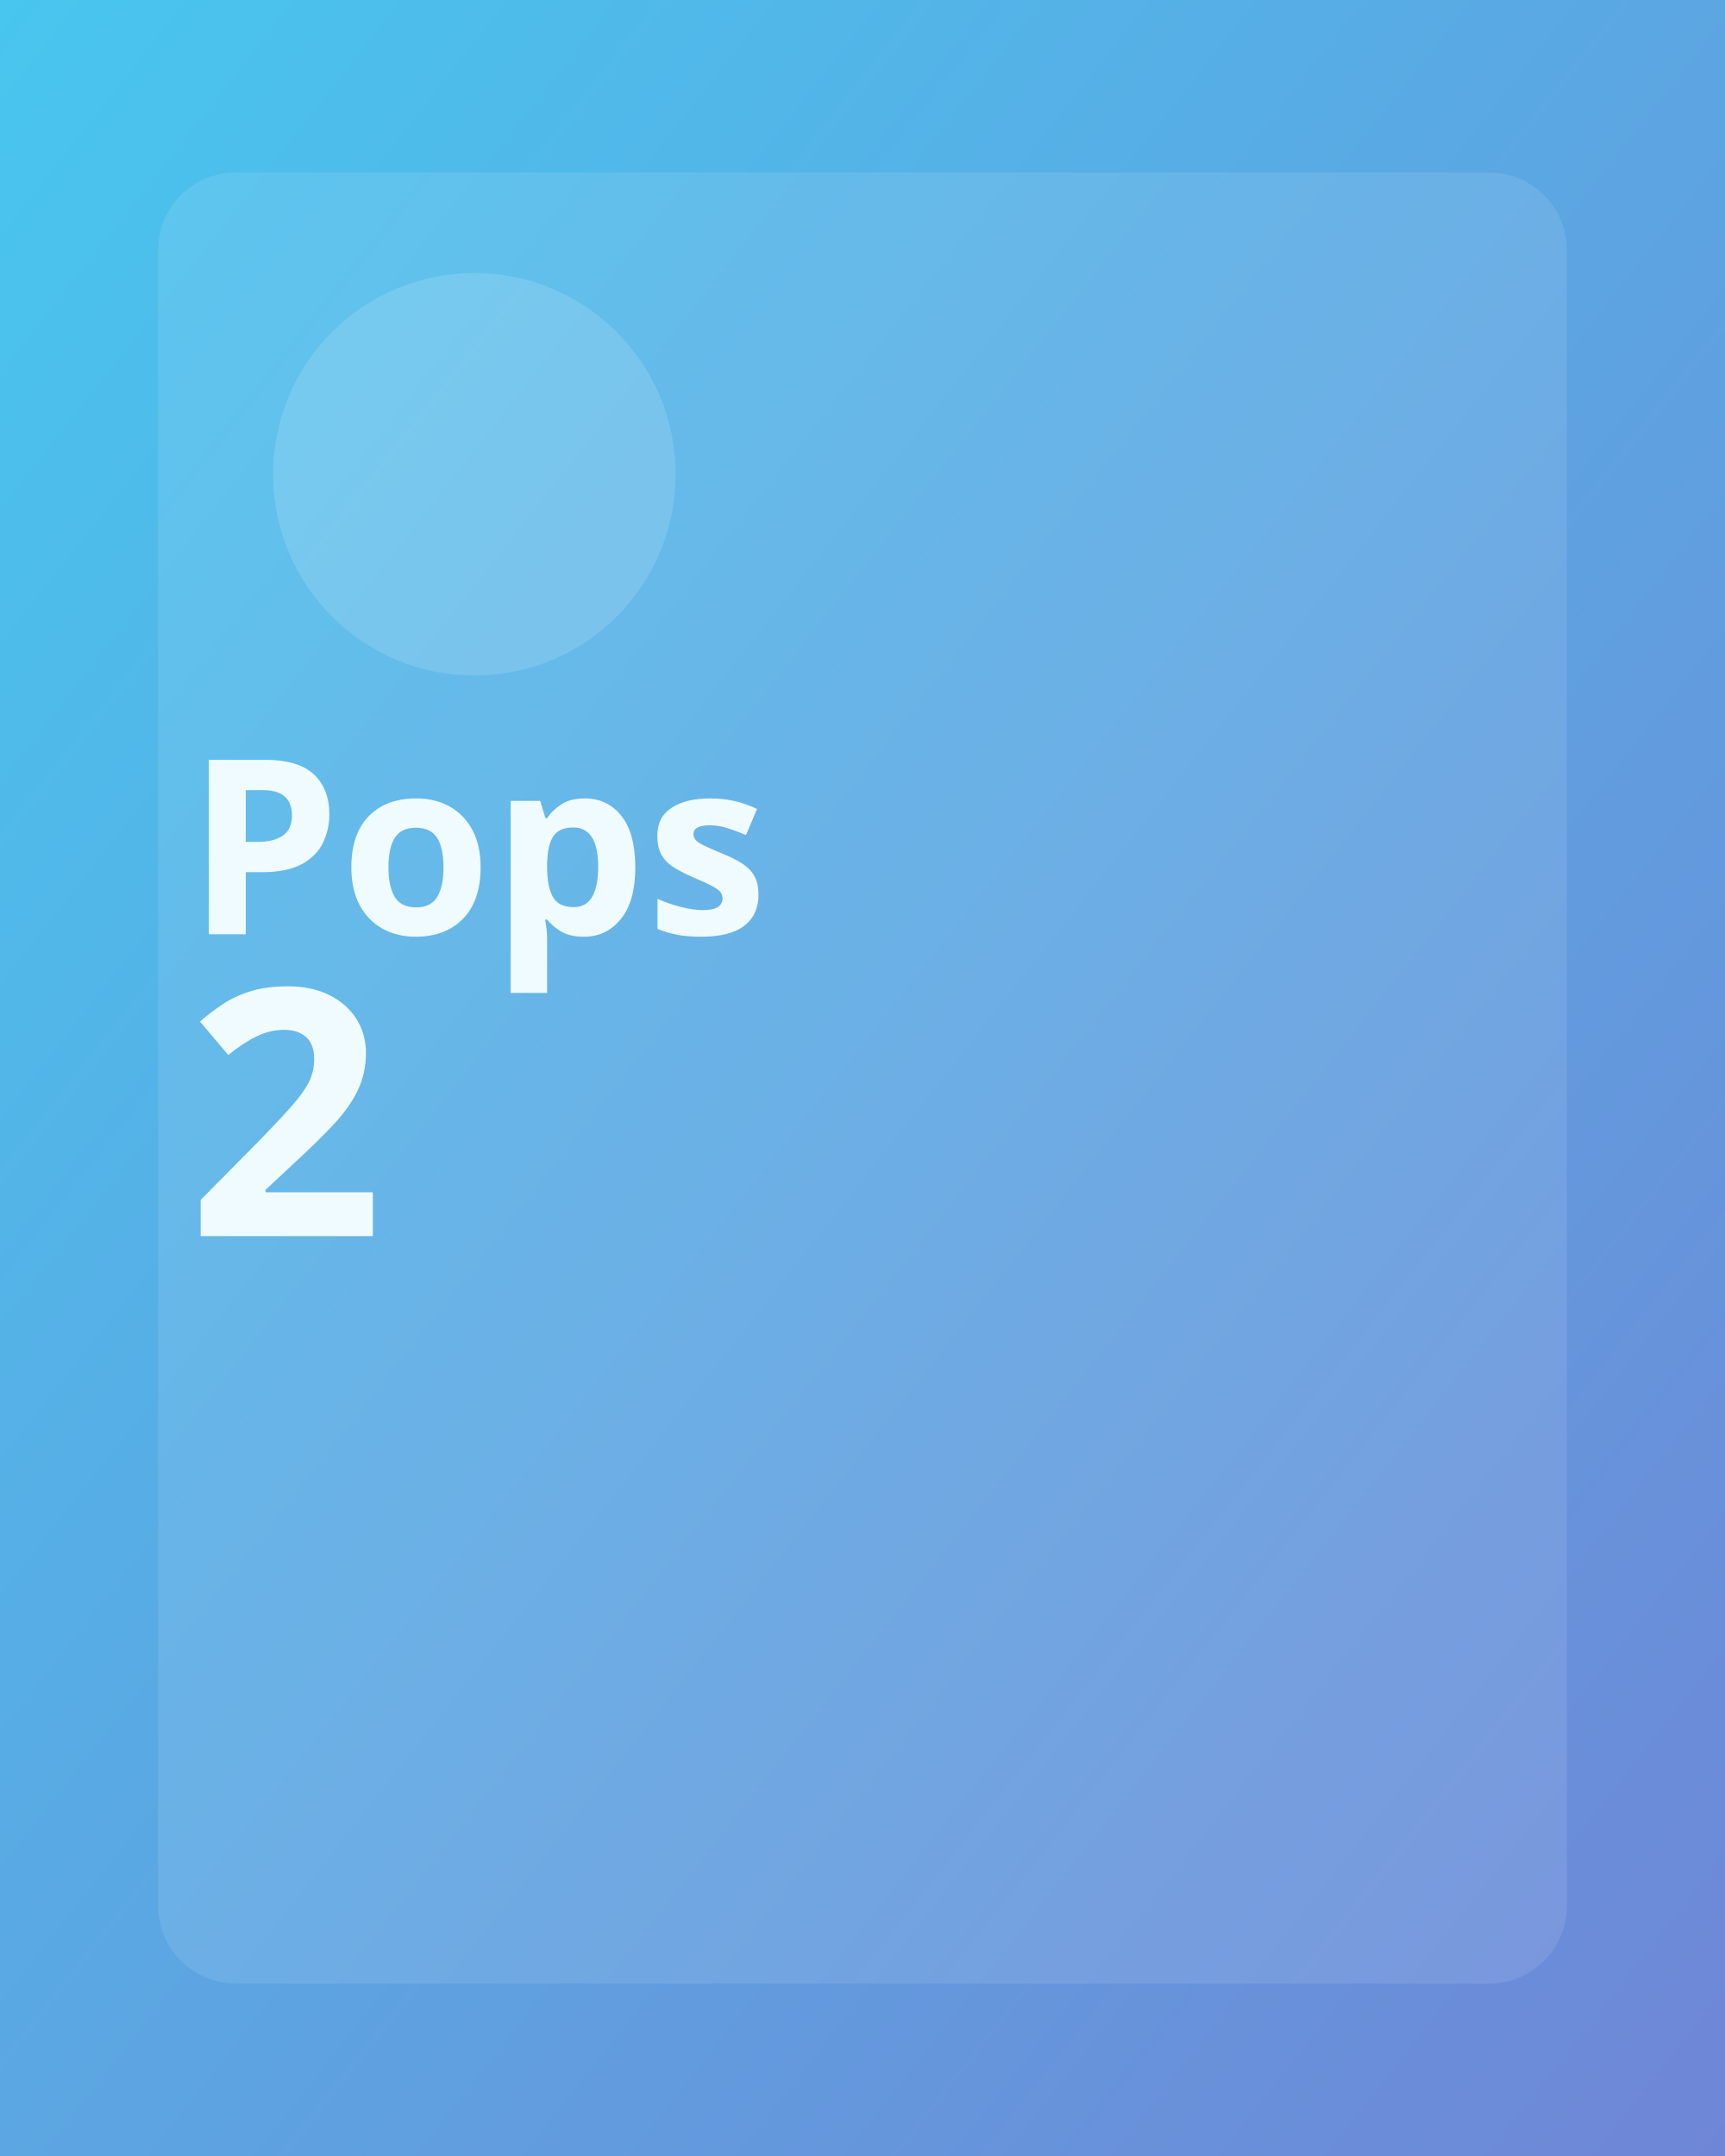
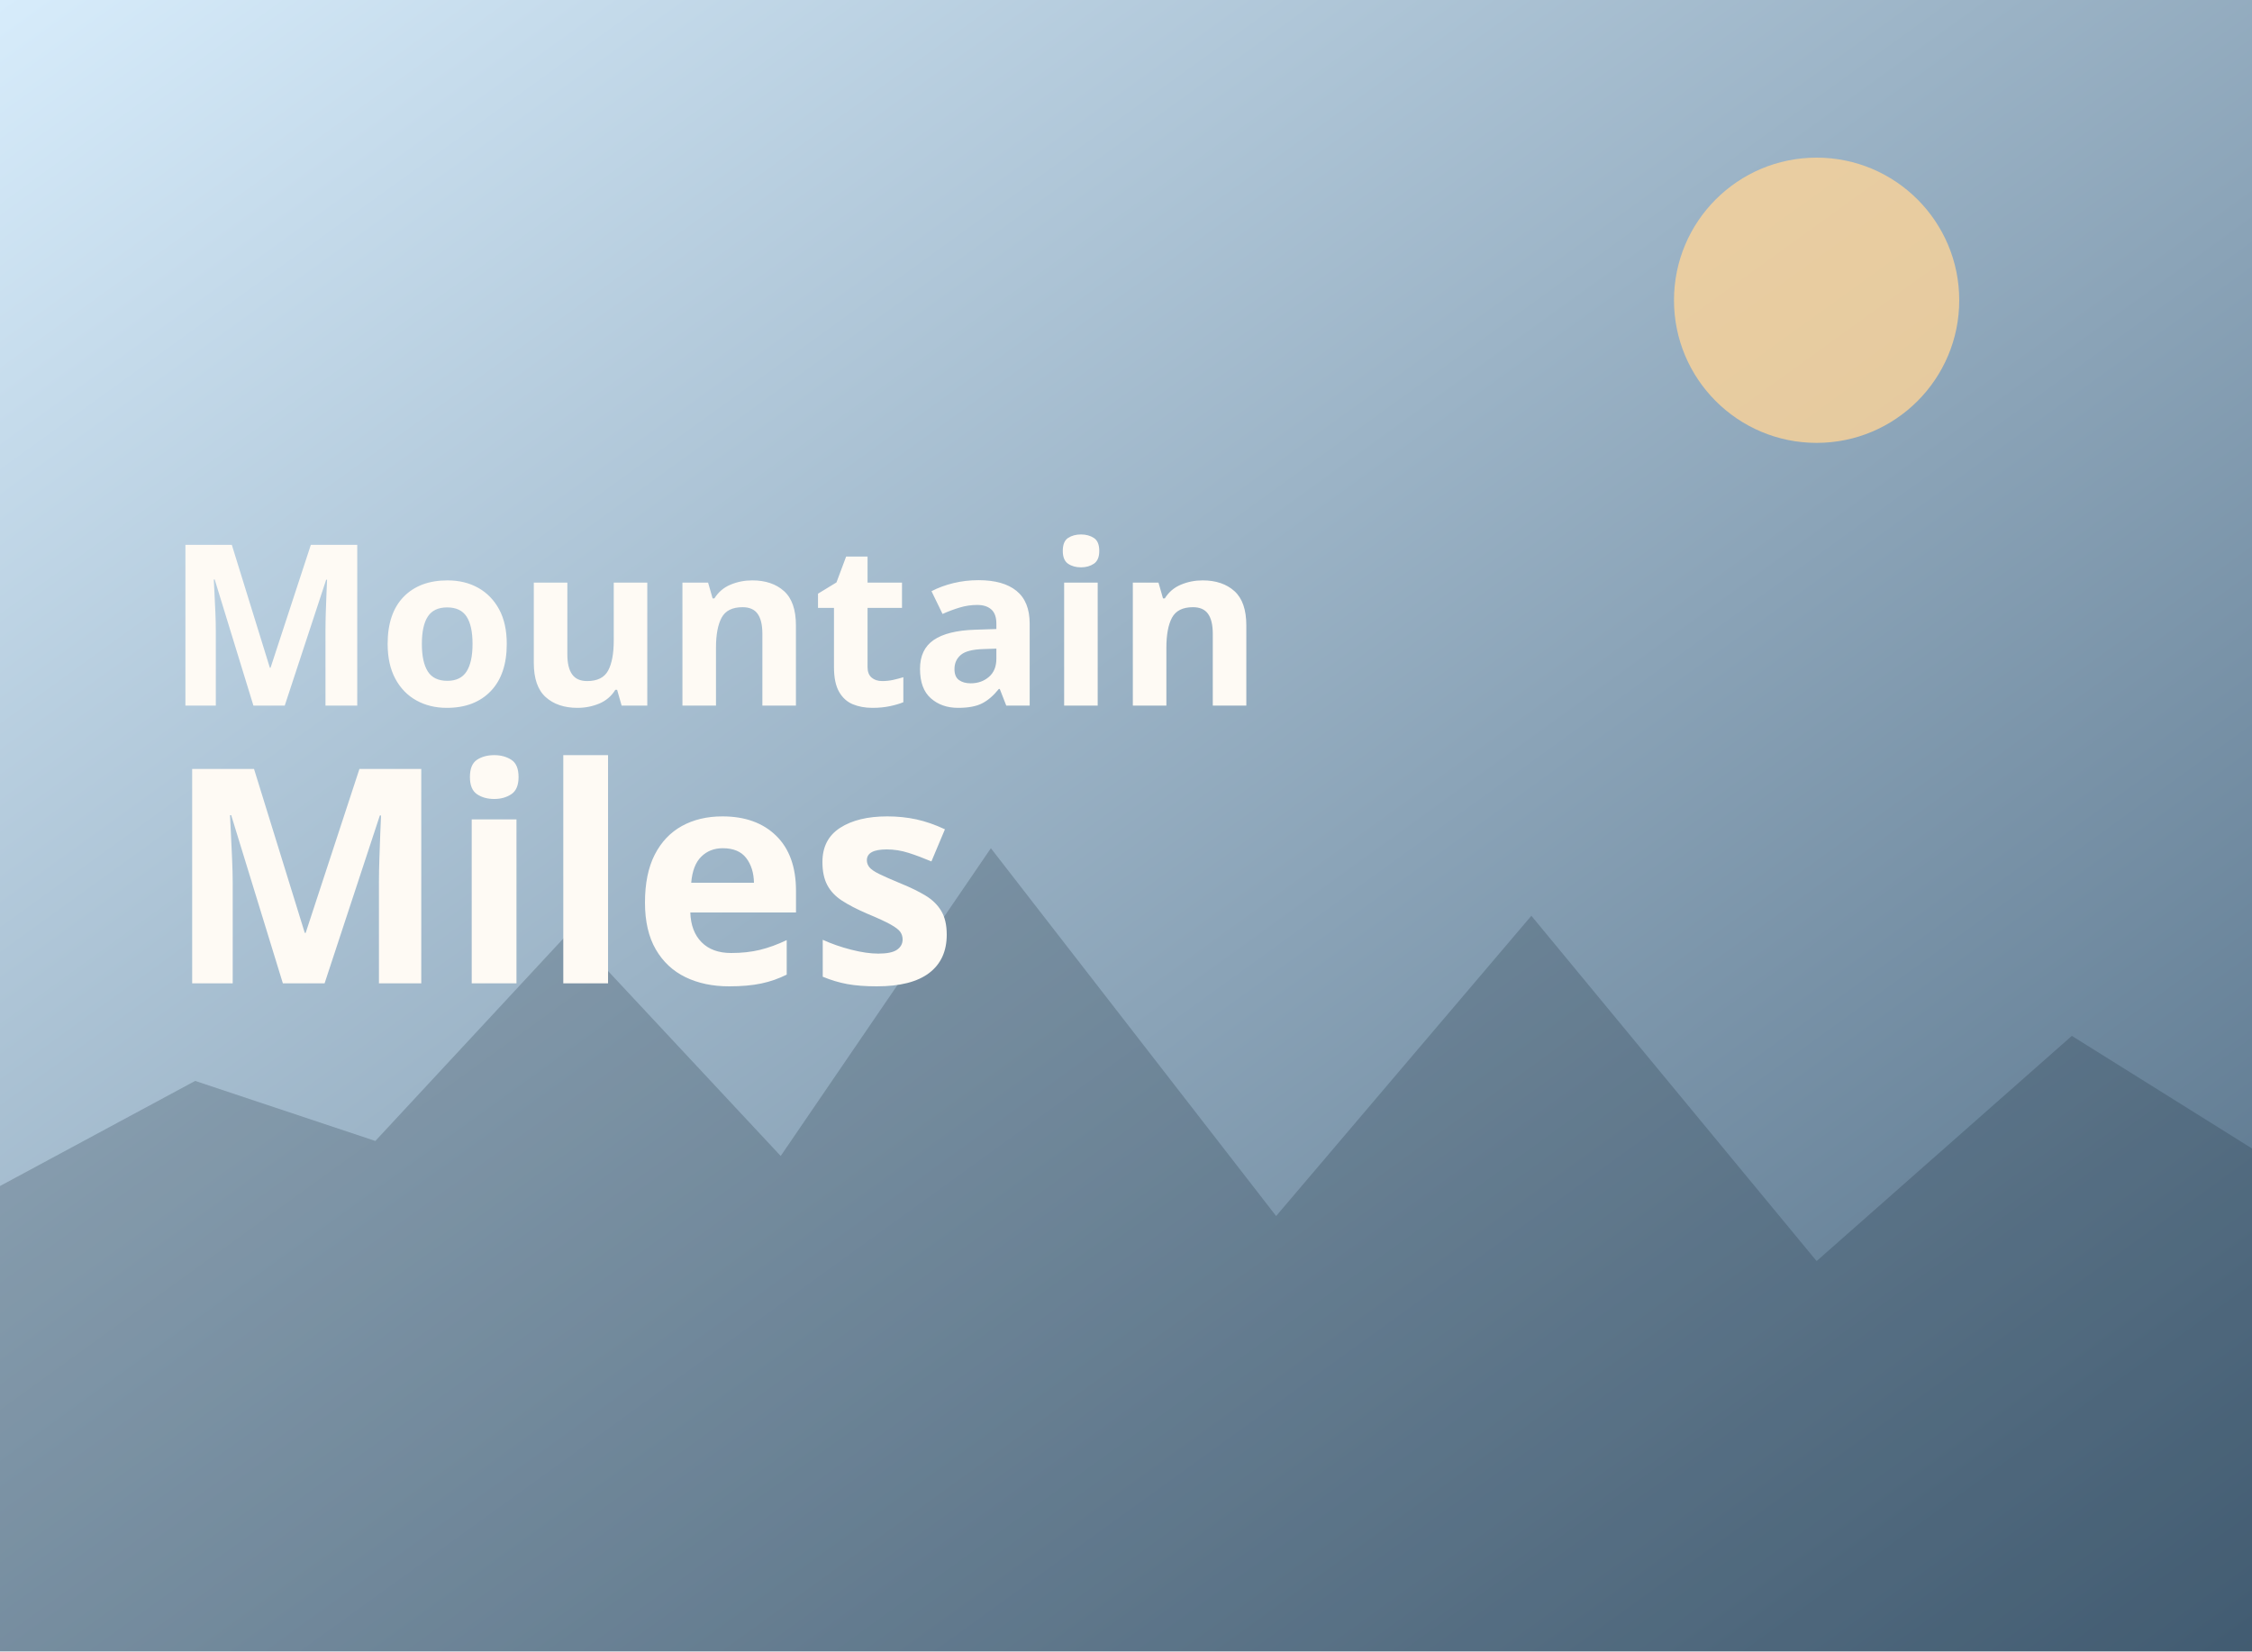
- <svg xmlns="http://www.w3.org/2000/svg" viewBox="0 0 1200 1500" role="img" aria-labelledby="title desc">
+ <svg xmlns="http://www.w3.org/2000/svg" viewBox="0 0 1500 1100" role="img" aria-labelledby="title desc">
  <defs>
    <linearGradient id="bg2" x1="0%" x2="100%" y1="0%" y2="100%">
-       <stop offset="0%" stop-color="#48c6ef" />
-       <stop offset="100%" stop-color="#6f86d6" />
+       <stop offset="0%" stop-color="#d7ecfb" />
+       <stop offset="100%" stop-color="#4f6b83" />
    </linearGradient>
  </defs>
-   <rect width="1200" height="1500" fill="url(#bg2)" />
-   <rect x="110" y="120" width="980" height="1260" rx="54" fill="rgba(255,255,255,0.1)" />
-   <circle cx="330" cy="330" r="140" fill="rgba(255,255,255,0.14)" />
-   <text x="130" y="650" fill="#effbff" font-family="Verdana, sans-serif" font-size="170" font-weight="700">Pops</text>
-   <text x="130" y="860" fill="#effbff" font-family="Verdana, sans-serif" font-size="240" font-weight="700">2</text>
+   <rect width="1500" height="1100" fill="url(#bg2)" />
+   <circle cx="1210" cy="200" r="95" fill="rgba(255,212,151,0.78)" />
+   <path d="M0 790L130 720L250 760L380 620L520 770L660 565L850 810L1020 610L1210 840L1380 690L1500 765V1100H0Z" fill="rgba(20,37,54,0.22)" />
+   <text x="110" y="470" fill="#fefaf4" font-family="Verdana, sans-serif" font-size="150" font-weight="700">Mountain</text>
+   <text x="110" y="655" fill="#fefaf4" font-family="Verdana, sans-serif" font-size="200" font-weight="700">Miles</text>
</svg>
